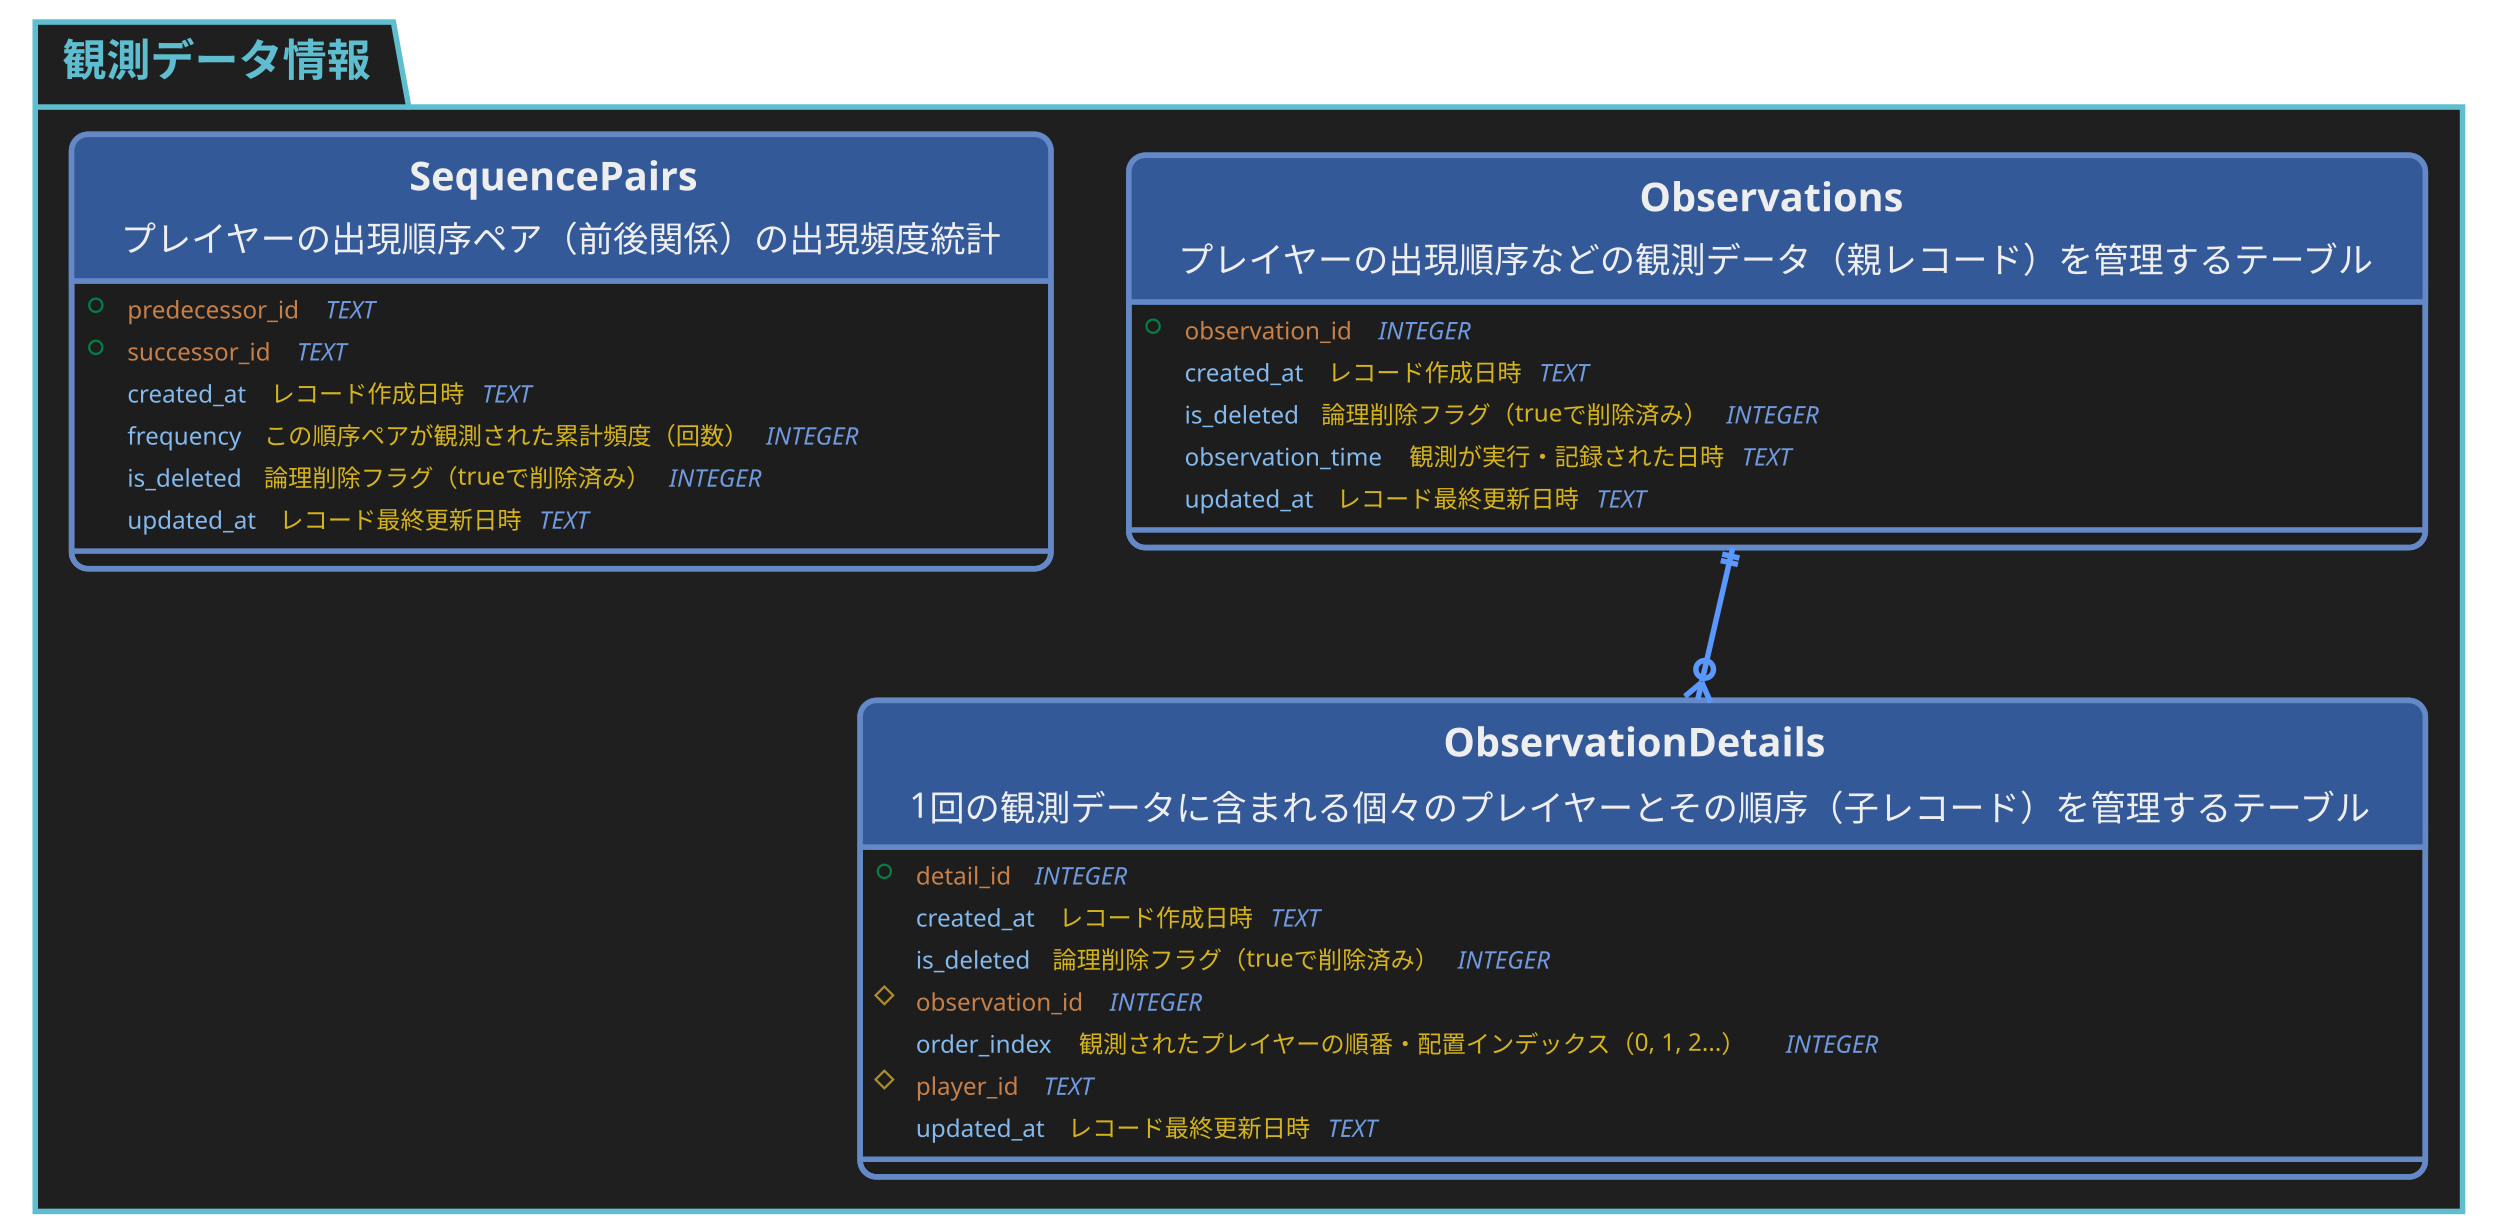
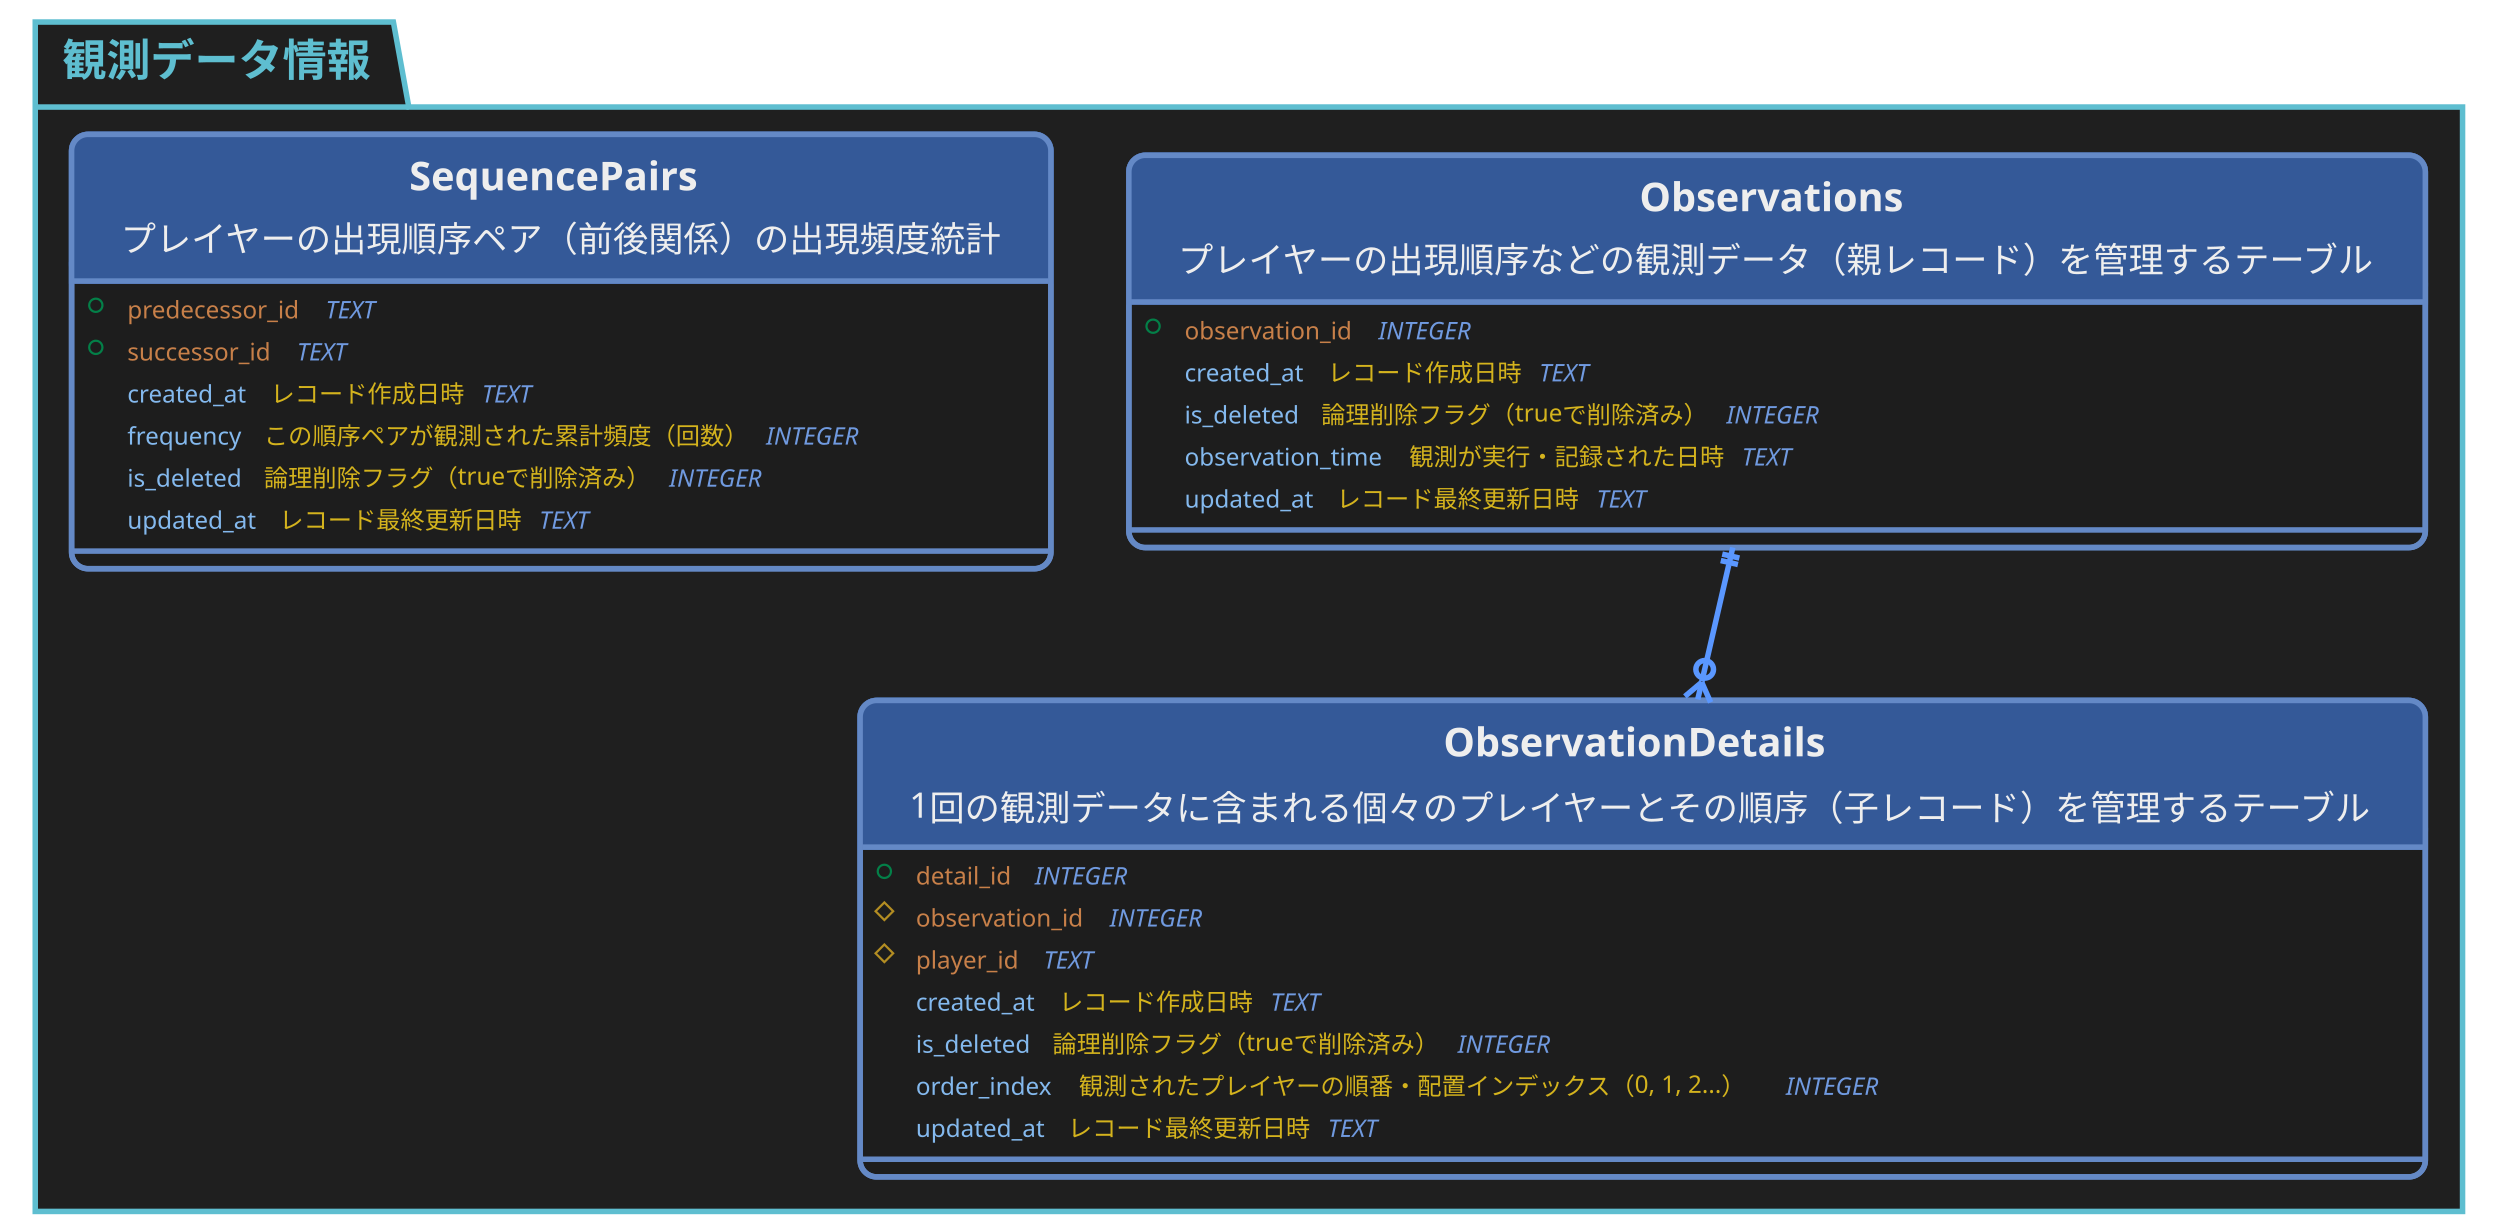
<svg xmlns="http://www.w3.org/2000/svg" contentScriptType="application/ecmascript" contentStyleType="text/css" height="556px" preserveAspectRatio="none" style="width:1135px;height:556px;background:#222222;" version="1.1" viewBox="0 0 1135 556" width="1135px" zoomAndPan="magnify">
  <defs />
  <g>
    <polygon fill="#1F1F1F" points="16,9.999,178.6,9.999,185.6,48.599,1118,48.599,1118,549.999,16,549.999,16,9.999" style="stroke:#5EBED0;stroke-width:2.5;" />
    <line style="stroke:#5EBED0;stroke-width:2.5;" x1="16" x2="185.6" y1="48.599" y2="48.599" />
    <text fill="#5EBED0" font-family="Meiryo" font-size="20" font-weight="bold" lengthAdjust="spacing" textLength="140" x="28.3" y="34.5">観測データ情報</text>
    <rect codeLine="33" fill="#1D1D1D" height="178.1" id="Observations" rx="7.5" ry="7.5" style="stroke:#6489C6;stroke-width:2.5;" width="588.6" x="512.5" y="70.499" />
    <rect fill="#345998" height="66.6" rx="7.5" ry="7.5" style="stroke:#345998;stroke-width:2.5;" width="588.6" x="512.5" y="70.499" />
    <rect fill="#345998" height="7.5" style="stroke:#345998;stroke-width:2.5;" width="588.6" x="512.5" y="129.599" />
    <rect codeLine="33" fill="none" height="178.1" id="Observations" rx="7.5" ry="7.5" style="stroke:#6489C6;stroke-width:2.5;" width="588.6" x="512.5" y="70.499" />
    <text fill="#000000" font-family="Meiryo" font-size="18" lengthAdjust="spacing" textLength="0" x="744.3" y="95.88" />
    <text fill="#EEEEEE" font-family="Meiryo" font-size="18" font-weight="bold" lengthAdjust="spacing" textLength="125" x="744.3" y="95.88">Observations</text>
    <text fill="#000000" font-family="Meiryo" font-size="18" lengthAdjust="spacing" textLength="0" x="887.3" y="95.88" />
    <text fill="#000000" font-family="Meiryo" font-size="18" lengthAdjust="spacing" textLength="0" x="534.8" y="122.88" />
    <text fill="#EEEEEE" font-family="Meiryo" font-size="16" lengthAdjust="spacing" textLength="544" x="534.8" y="123.76">プレイヤーの出現順序などの観測データ（親レコード）を管理するテーブル</text>
    <text fill="#000000" font-family="Meiryo" font-size="18" lengthAdjust="spacing" textLength="0" x="1096.8" y="122.88" />
    <line style="stroke:#6489C6;stroke-width:2.5;" x1="513.5" x2="1100.1" y1="137.099" y2="137.099" />
    <ellipse cx="523.5" cy="148.099" rx="3" ry="3" style="stroke:#038048;stroke-width:1.0;fill:none;" />
    <text fill="#C88049" font-family="Meiryo" font-size="11" lengthAdjust="spacing" textLength="80" x="537.8" y="154.06">observation_id</text>
    <text fill="#709AE0" font-family="Meiryo" font-size="11" font-style="italic" lengthAdjust="spacing" textLength="49" x="625.8" y="154.06">INTEGER</text>
    <text fill="#84B9EE" font-family="Meiryo" font-size="11" lengthAdjust="spacing" textLength="57" x="537.8" y="173.16">created_at</text>
    <text fill="#D4B31D" font-family="Meiryo" font-size="11" lengthAdjust="spacing" textLength="88" x="602.8" y="173.16">レコード作成日時</text>
    <text fill="#709AE0" font-family="Meiryo" font-size="11" font-style="italic" lengthAdjust="spacing" textLength="28" x="698.8" y="173.16">TEXT</text>
    <text fill="#84B9EE" font-family="Meiryo" font-size="11" lengthAdjust="spacing" textLength="54" x="537.8" y="192.26">is_deleted</text>
    <text fill="#D4B31D" font-family="Meiryo" font-size="11" lengthAdjust="spacing" textLength="176" x="599.8" y="192.26">論理削除フラグ（trueで削除済み）</text>
    <text fill="#709AE0" font-family="Meiryo" font-size="11" font-style="italic" lengthAdjust="spacing" textLength="49" x="783.8" y="192.26">INTEGER</text>
    <text fill="#84B9EE" font-family="Meiryo" font-size="11" lengthAdjust="spacing" textLength="94" x="537.8" y="211.359">observation_time</text>
    <text fill="#D4B31D" font-family="Meiryo" font-size="11" lengthAdjust="spacing" textLength="143" x="639.8" y="211.359">観測が実行・記録された日時</text>
    <text fill="#709AE0" font-family="Meiryo" font-size="11" font-style="italic" lengthAdjust="spacing" textLength="28" x="790.8" y="211.359">TEXT</text>
    <text fill="#84B9EE" font-family="Meiryo" font-size="11" lengthAdjust="spacing" textLength="61" x="537.8" y="230.459">updated_at</text>
    <text fill="#D4B31D" font-family="Meiryo" font-size="11" lengthAdjust="spacing" textLength="110" x="606.8" y="230.459">レコード最終更新日時</text>
    <text fill="#709AE0" font-family="Meiryo" font-size="11" font-style="italic" lengthAdjust="spacing" textLength="28" x="724.8" y="230.459">TEXT</text>
    <line style="stroke:#6489C6;stroke-width:2.5;" x1="513.5" x2="1100.1" y1="240.599" y2="240.599" />
    <rect codeLine="33" fill="#1D1D1D" height="216.3" id="ObservationDetails" rx="7.5" ry="7.5" style="stroke:#6489C6;stroke-width:2.5;" width="710.6" x="390.5" y="317.999" />
    <rect fill="#345998" height="66.6" rx="7.5" ry="7.5" style="stroke:#345998;stroke-width:2.5;" width="710.6" x="390.5" y="317.999" />
    <rect fill="#345998" height="7.5" style="stroke:#345998;stroke-width:2.5;" width="710.6" x="390.5" y="377.099" />
    <rect codeLine="33" fill="none" height="216.3" id="ObservationDetails" rx="7.5" ry="7.5" style="stroke:#6489C6;stroke-width:2.5;" width="710.6" x="390.5" y="317.999" />
    <text fill="#000000" font-family="Meiryo" font-size="18" lengthAdjust="spacing" textLength="0" x="655.3" y="343.38" />
    <text fill="#EEEEEE" font-family="Meiryo" font-size="18" font-weight="bold" lengthAdjust="spacing" textLength="181" x="655.3" y="343.38">ObservationDetails</text>
    <text fill="#000000" font-family="Meiryo" font-size="18" lengthAdjust="spacing" textLength="0" x="854.3" y="343.38" />
    <text fill="#000000" font-family="Meiryo" font-size="18" lengthAdjust="spacing" textLength="0" x="412.8" y="370.38" />
    <text fill="#EEEEEE" font-family="Meiryo" font-size="16" lengthAdjust="spacing" textLength="666" x="412.8" y="371.26">1回の観測データに含まれる個々のプレイヤーとその順序（子レコード）を管理するテーブル</text>
    <text fill="#000000" font-family="Meiryo" font-size="18" lengthAdjust="spacing" textLength="0" x="1096.8" y="370.38" />
    <line style="stroke:#6489C6;stroke-width:2.5;" x1="391.5" x2="1100.1" y1="384.599" y2="384.599" />
    <ellipse cx="401.5" cy="395.599" rx="3" ry="3" style="stroke:#038048;stroke-width:1.0;fill:none;" />
    <text fill="#C88049" font-family="Meiryo" font-size="11" lengthAdjust="spacing" textLength="46" x="415.8" y="401.56">detail_id</text>
    <text fill="#709AE0" font-family="Meiryo" font-size="11" font-style="italic" lengthAdjust="spacing" textLength="49" x="469.8" y="401.56">INTEGER</text>
-     <text fill="#84B9EE" font-family="Meiryo" font-size="11" lengthAdjust="spacing" textLength="57" x="415.8" y="420.659">created_at</text>
-     <text fill="#D4B31D" font-family="Meiryo" font-size="11" lengthAdjust="spacing" textLength="88" x="480.8" y="420.659">レコード作成日時</text>
-     <text fill="#709AE0" font-family="Meiryo" font-size="11" font-style="italic" lengthAdjust="spacing" textLength="28" x="576.8" y="420.659">TEXT</text>
-     <text fill="#84B9EE" font-family="Meiryo" font-size="11" lengthAdjust="spacing" textLength="54" x="415.8" y="439.76">is_deleted</text>
-     <text fill="#D4B31D" font-family="Meiryo" font-size="11" lengthAdjust="spacing" textLength="176" x="477.8" y="439.76">論理削除フラグ（trueで削除済み）</text>
-     <text fill="#709AE0" font-family="Meiryo" font-size="11" font-style="italic" lengthAdjust="spacing" textLength="49" x="661.8" y="439.76">INTEGER</text>
-     <polygon fill="none" points="401.5,447.899,405.5,451.899,401.5,455.899,397.5,451.899" style="stroke:#B38D22;stroke-width:1.0;" />
-     <text fill="#C88049" font-family="Meiryo" font-size="11" lengthAdjust="spacing" textLength="80" x="415.8" y="458.86">observation_id</text>
-     <text fill="#709AE0" font-family="Meiryo" font-size="11" font-style="italic" lengthAdjust="spacing" textLength="49" x="503.8" y="458.86">INTEGER</text>
-     <text fill="#84B9EE" font-family="Meiryo" font-size="11" lengthAdjust="spacing" textLength="66" x="415.8" y="477.959">order_index</text>
-     <text fill="#D4B31D" font-family="Meiryo" font-size="11" lengthAdjust="spacing" textLength="313" x="489.8" y="477.959">観測されたプレイヤーの順番・配置インデックス（0, 1, 2...）</text>
-     <text fill="#709AE0" font-family="Meiryo" font-size="11" font-style="italic" lengthAdjust="spacing" textLength="49" x="810.8" y="477.959">INTEGER</text>
-     <polygon fill="none" points="401.5,486.099,405.5,490.099,401.5,494.099,397.5,490.099" style="stroke:#B38D22;stroke-width:1.0;" />
-     <text fill="#C88049" font-family="Meiryo" font-size="11" lengthAdjust="spacing" textLength="50" x="415.8" y="497.06">player_id</text>
-     <text fill="#709AE0" font-family="Meiryo" font-size="11" font-style="italic" lengthAdjust="spacing" textLength="28" x="473.8" y="497.06">TEXT</text>
+     <polygon fill="none" points="401.5,409.699,405.5,413.699,401.5,417.699,397.5,413.699" style="stroke:#B38D22;stroke-width:1.0;" />
+     <text fill="#C88049" font-family="Meiryo" font-size="11" lengthAdjust="spacing" textLength="80" x="415.8" y="420.659">observation_id</text>
+     <text fill="#709AE0" font-family="Meiryo" font-size="11" font-style="italic" lengthAdjust="spacing" textLength="49" x="503.8" y="420.659">INTEGER</text>
+     <polygon fill="none" points="401.5,428.799,405.5,432.799,401.5,436.799,397.5,432.799" style="stroke:#B38D22;stroke-width:1.0;" />
+     <text fill="#C88049" font-family="Meiryo" font-size="11" lengthAdjust="spacing" textLength="50" x="415.8" y="439.76">player_id</text>
+     <text fill="#709AE0" font-family="Meiryo" font-size="11" font-style="italic" lengthAdjust="spacing" textLength="28" x="473.8" y="439.76">TEXT</text>
+     <text fill="#84B9EE" font-family="Meiryo" font-size="11" lengthAdjust="spacing" textLength="57" x="415.8" y="458.86">created_at</text>
+     <text fill="#D4B31D" font-family="Meiryo" font-size="11" lengthAdjust="spacing" textLength="88" x="480.8" y="458.86">レコード作成日時</text>
+     <text fill="#709AE0" font-family="Meiryo" font-size="11" font-style="italic" lengthAdjust="spacing" textLength="28" x="576.8" y="458.86">TEXT</text>
+     <text fill="#84B9EE" font-family="Meiryo" font-size="11" lengthAdjust="spacing" textLength="54" x="415.8" y="477.959">is_deleted</text>
+     <text fill="#D4B31D" font-family="Meiryo" font-size="11" lengthAdjust="spacing" textLength="176" x="477.8" y="477.959">論理削除フラグ（trueで削除済み）</text>
+     <text fill="#709AE0" font-family="Meiryo" font-size="11" font-style="italic" lengthAdjust="spacing" textLength="49" x="661.8" y="477.959">INTEGER</text>
+     <text fill="#84B9EE" font-family="Meiryo" font-size="11" lengthAdjust="spacing" textLength="66" x="415.8" y="497.06">order_index</text>
+     <text fill="#D4B31D" font-family="Meiryo" font-size="11" lengthAdjust="spacing" textLength="313" x="489.8" y="497.06">観測されたプレイヤーの順番・配置インデックス（0, 1, 2...）</text>
+     <text fill="#709AE0" font-family="Meiryo" font-size="11" font-style="italic" lengthAdjust="spacing" textLength="49" x="810.8" y="497.06">INTEGER</text>
    <text fill="#84B9EE" font-family="Meiryo" font-size="11" lengthAdjust="spacing" textLength="61" x="415.8" y="516.159">updated_at</text>
    <text fill="#D4B31D" font-family="Meiryo" font-size="11" lengthAdjust="spacing" textLength="110" x="484.8" y="516.159">レコード最終更新日時</text>
    <text fill="#709AE0" font-family="Meiryo" font-size="11" font-style="italic" lengthAdjust="spacing" textLength="28" x="602.8" y="516.159">TEXT</text>
    <line style="stroke:#6489C6;stroke-width:2.5;" x1="391.5" x2="1100.1" y1="526.299" y2="526.299" />
    <rect codeLine="33" fill="#1D1D1D" height="197.2" id="SequencePairs" rx="7.5" ry="7.5" style="stroke:#6489C6;stroke-width:2.5;" width="444.6" x="32.5" y="60.999" />
    <rect fill="#345998" height="66.6" rx="7.5" ry="7.5" style="stroke:#345998;stroke-width:2.5;" width="444.6" x="32.5" y="60.999" />
    <rect fill="#345998" height="7.5" style="stroke:#345998;stroke-width:2.5;" width="444.6" x="32.5" y="120.099" />
    <rect codeLine="33" fill="none" height="197.2" id="SequencePairs" rx="7.5" ry="7.5" style="stroke:#6489C6;stroke-width:2.5;" width="444.6" x="32.5" y="60.999" />
    <text fill="#000000" font-family="Meiryo" font-size="18" lengthAdjust="spacing" textLength="0" x="185.8" y="86.38" />
    <text fill="#EEEEEE" font-family="Meiryo" font-size="18" font-weight="bold" lengthAdjust="spacing" textLength="138" x="185.8" y="86.38">SequencePairs</text>
    <text fill="#000000" font-family="Meiryo" font-size="18" lengthAdjust="spacing" textLength="0" x="341.8" y="86.38" />
    <text fill="#000000" font-family="Meiryo" font-size="18" lengthAdjust="spacing" textLength="0" x="54.8" y="113.38" />
    <text fill="#EEEEEE" font-family="Meiryo" font-size="16" lengthAdjust="spacing" textLength="400" x="54.8" y="114.26">プレイヤーの出現順序ペア（前後関係）の出現頻度統計</text>
    <text fill="#000000" font-family="Meiryo" font-size="18" lengthAdjust="spacing" textLength="0" x="472.8" y="113.38" />
    <line style="stroke:#6489C6;stroke-width:2.5;" x1="33.5" x2="476.1" y1="127.599" y2="127.599" />
    <ellipse cx="43.5" cy="138.599" rx="3" ry="3" style="stroke:#038048;stroke-width:1.0;fill:none;" />
    <text fill="#C88049" font-family="Meiryo" font-size="11" lengthAdjust="spacing" textLength="82" x="57.8" y="144.56">predecessor_id</text>
    <text fill="#709AE0" font-family="Meiryo" font-size="11" font-style="italic" lengthAdjust="spacing" textLength="28" x="147.8" y="144.56">TEXT</text>
    <ellipse cx="43.5" cy="157.699" rx="3" ry="3" style="stroke:#038048;stroke-width:1.0;fill:none;" />
    <text fill="#C88049" font-family="Meiryo" font-size="11" lengthAdjust="spacing" textLength="69" x="57.8" y="163.66">successor_id</text>
    <text fill="#709AE0" font-family="Meiryo" font-size="11" font-style="italic" lengthAdjust="spacing" textLength="28" x="134.8" y="163.66">TEXT</text>
    <text fill="#84B9EE" font-family="Meiryo" font-size="11" lengthAdjust="spacing" textLength="57" x="57.8" y="182.76">created_at</text>
    <text fill="#D4B31D" font-family="Meiryo" font-size="11" lengthAdjust="spacing" textLength="88" x="122.8" y="182.76">レコード作成日時</text>
    <text fill="#709AE0" font-family="Meiryo" font-size="11" font-style="italic" lengthAdjust="spacing" textLength="28" x="218.8" y="182.76">TEXT</text>
    <text fill="#84B9EE" font-family="Meiryo" font-size="11" lengthAdjust="spacing" textLength="54" x="57.8" y="201.859">frequency</text>
    <text fill="#D4B31D" font-family="Meiryo" font-size="11" lengthAdjust="spacing" textLength="220" x="119.8" y="201.859">この順序ペアが観測された累計頻度（回数）</text>
    <text fill="#709AE0" font-family="Meiryo" font-size="11" font-style="italic" lengthAdjust="spacing" textLength="49" x="347.8" y="201.859">INTEGER</text>
    <text fill="#84B9EE" font-family="Meiryo" font-size="11" lengthAdjust="spacing" textLength="54" x="57.8" y="220.959">is_deleted</text>
    <text fill="#D4B31D" font-family="Meiryo" font-size="11" lengthAdjust="spacing" textLength="176" x="119.8" y="220.959">論理削除フラグ（trueで削除済み）</text>
    <text fill="#709AE0" font-family="Meiryo" font-size="11" font-style="italic" lengthAdjust="spacing" textLength="49" x="303.8" y="220.959">INTEGER</text>
    <text fill="#84B9EE" font-family="Meiryo" font-size="11" lengthAdjust="spacing" textLength="61" x="57.8" y="240.06">updated_at</text>
    <text fill="#D4B31D" font-family="Meiryo" font-size="11" lengthAdjust="spacing" textLength="110" x="126.8" y="240.06">レコード最終更新日時</text>
    <text fill="#709AE0" font-family="Meiryo" font-size="11" font-style="italic" lengthAdjust="spacing" textLength="28" x="244.8" y="240.06">TEXT</text>
    <line style="stroke:#6489C6;stroke-width:2.5;" x1="33.5" x2="476.1" y1="250.199" y2="250.199" />
    <path codeLine="10" d="M784.88,256.409 C780.91,273.629 776.73,291.729 772.65,309.429 " fill="none" id="Observations-ObservationDetails" style="stroke:#5A97FF;stroke-width:2.5;" />
    <line style="stroke:#5A97FF;stroke-width:2.5;" x1="772.579" x2="776.626" y1="309.734" y2="318.878" />
    <line style="stroke:#5A97FF;stroke-width:2.5;" x1="772.579" x2="764.934" y1="309.734" y2="316.18" />
    <line style="stroke:#5A97FF;stroke-width:2.5;" x1="772.579" x2="770.78" y1="309.734" y2="317.529" />
    <ellipse cx="773.928" cy="303.887" rx="4" ry="4" style="stroke:#5A97FF;stroke-width:2.5;fill:none;" />
    <line style="stroke:#5A97FF;stroke-width:2.5;fill:none;" x1="781.893" x2="789.688" y1="251.567" y2="253.366" />
    <line style="stroke:#5A97FF;stroke-width:2.5;fill:none;" x1="781.218" x2="789.014" y1="254.49" y2="256.289" />
    <line style="stroke:#5A97FF;stroke-width:2.5;fill:none;" x1="784.891" x2="786.69" y1="256.364" y2="248.569" />
  </g>
</svg>
